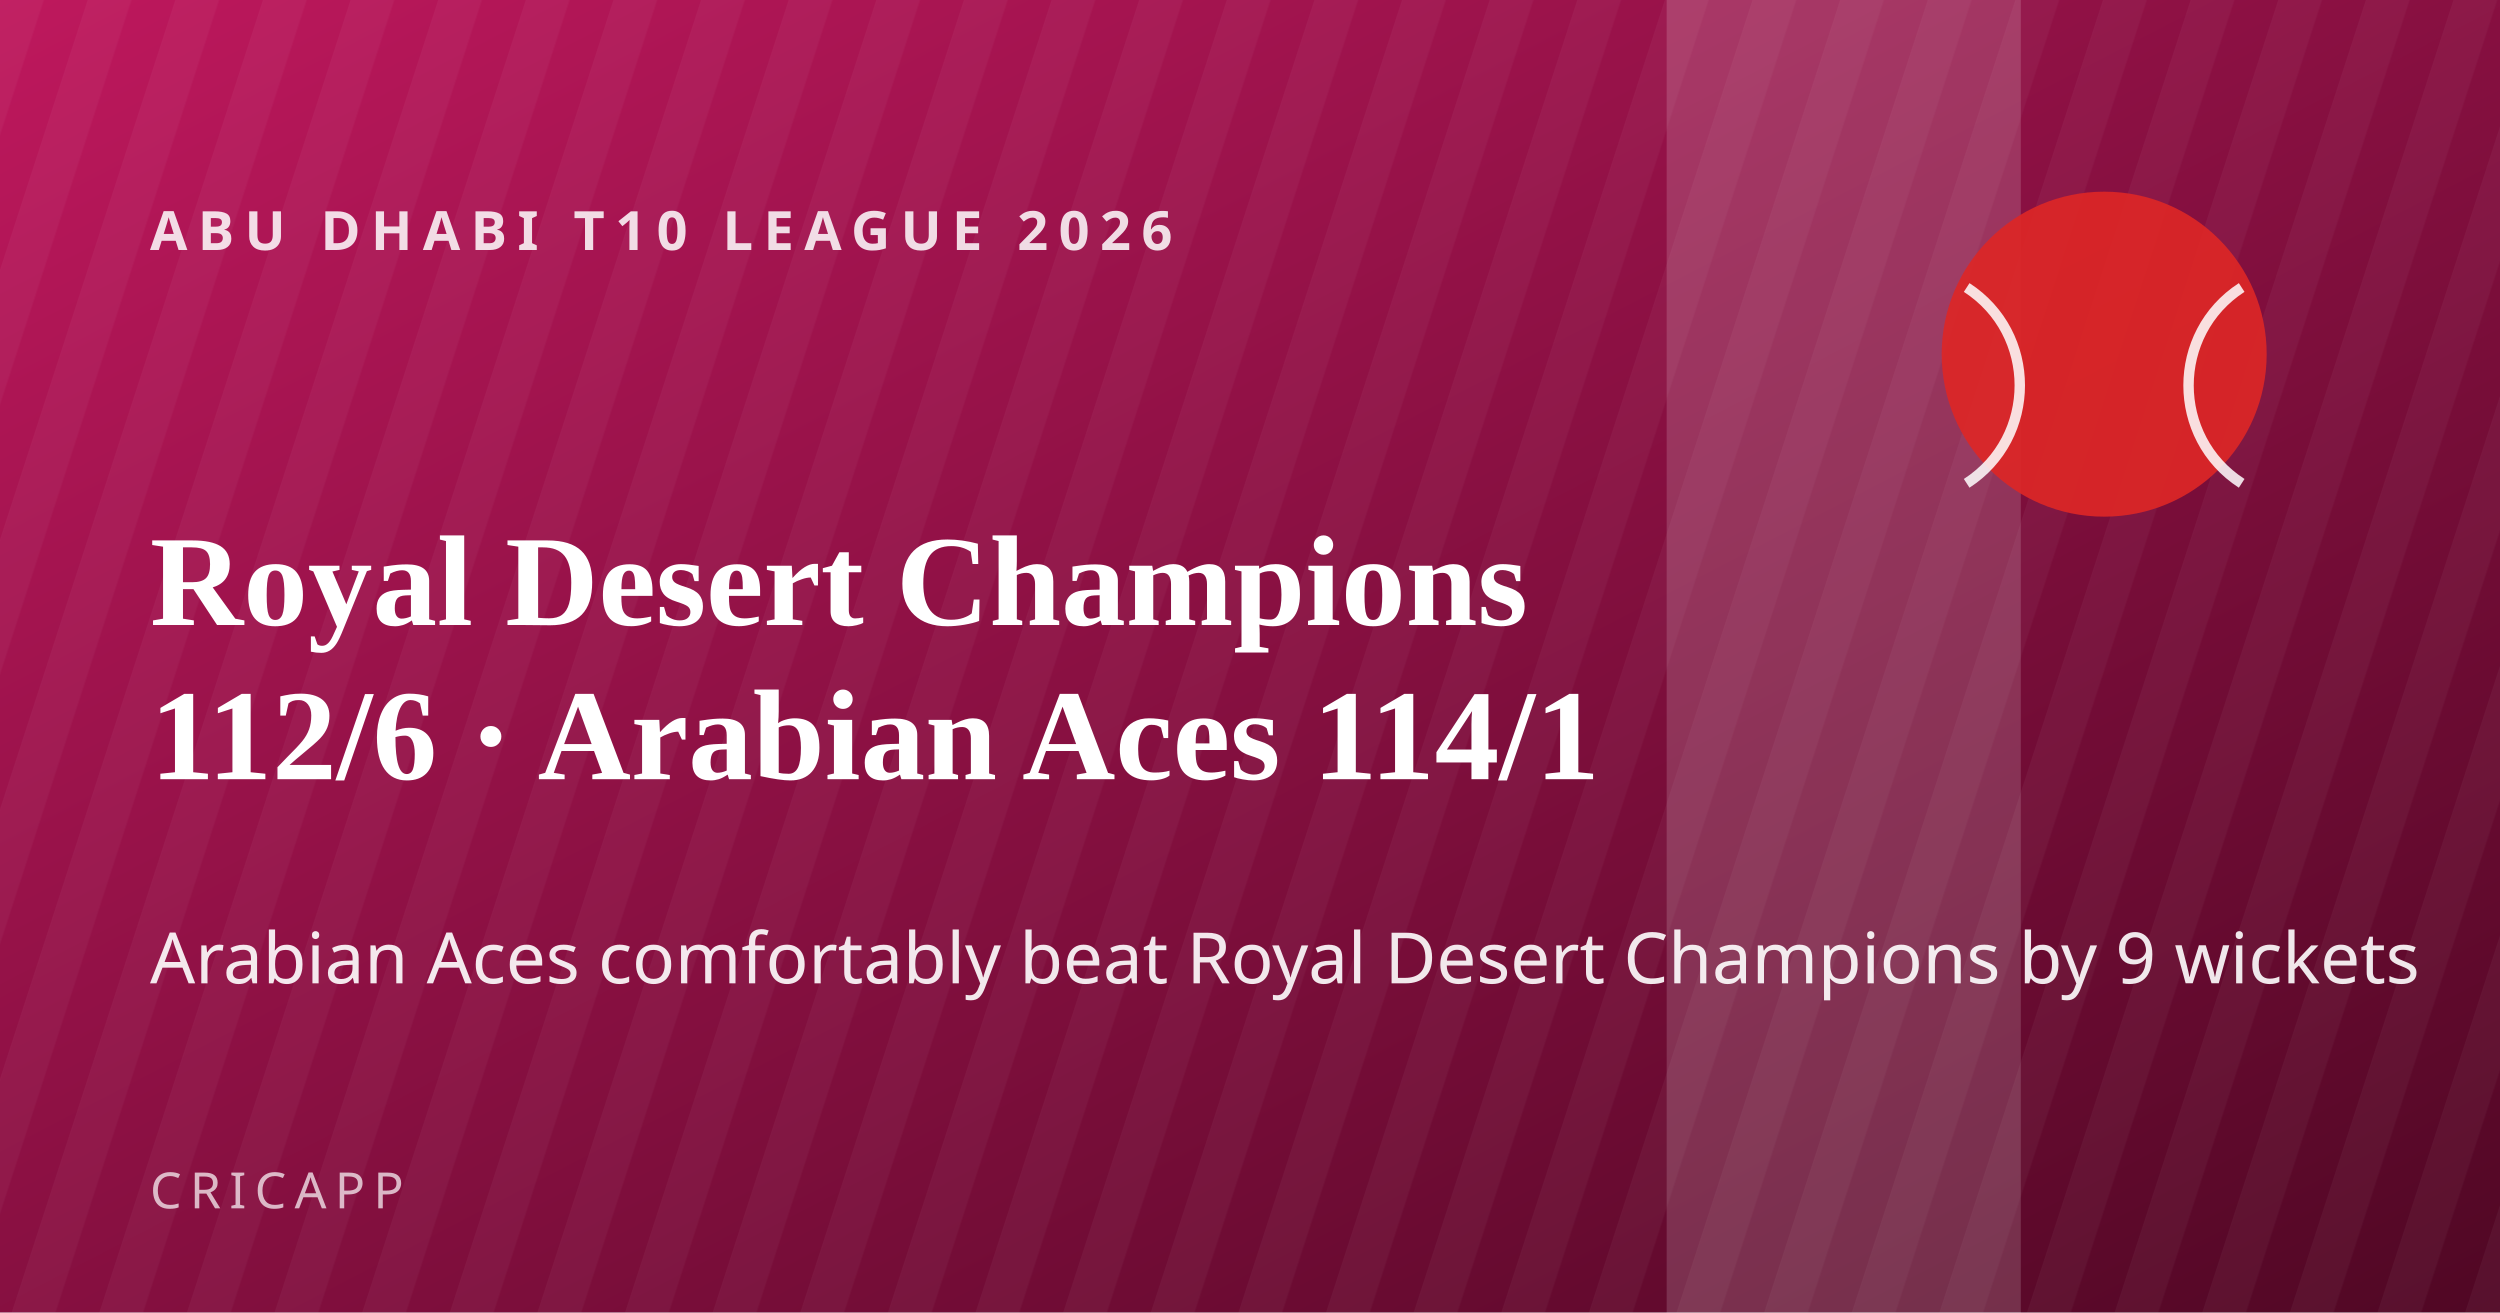
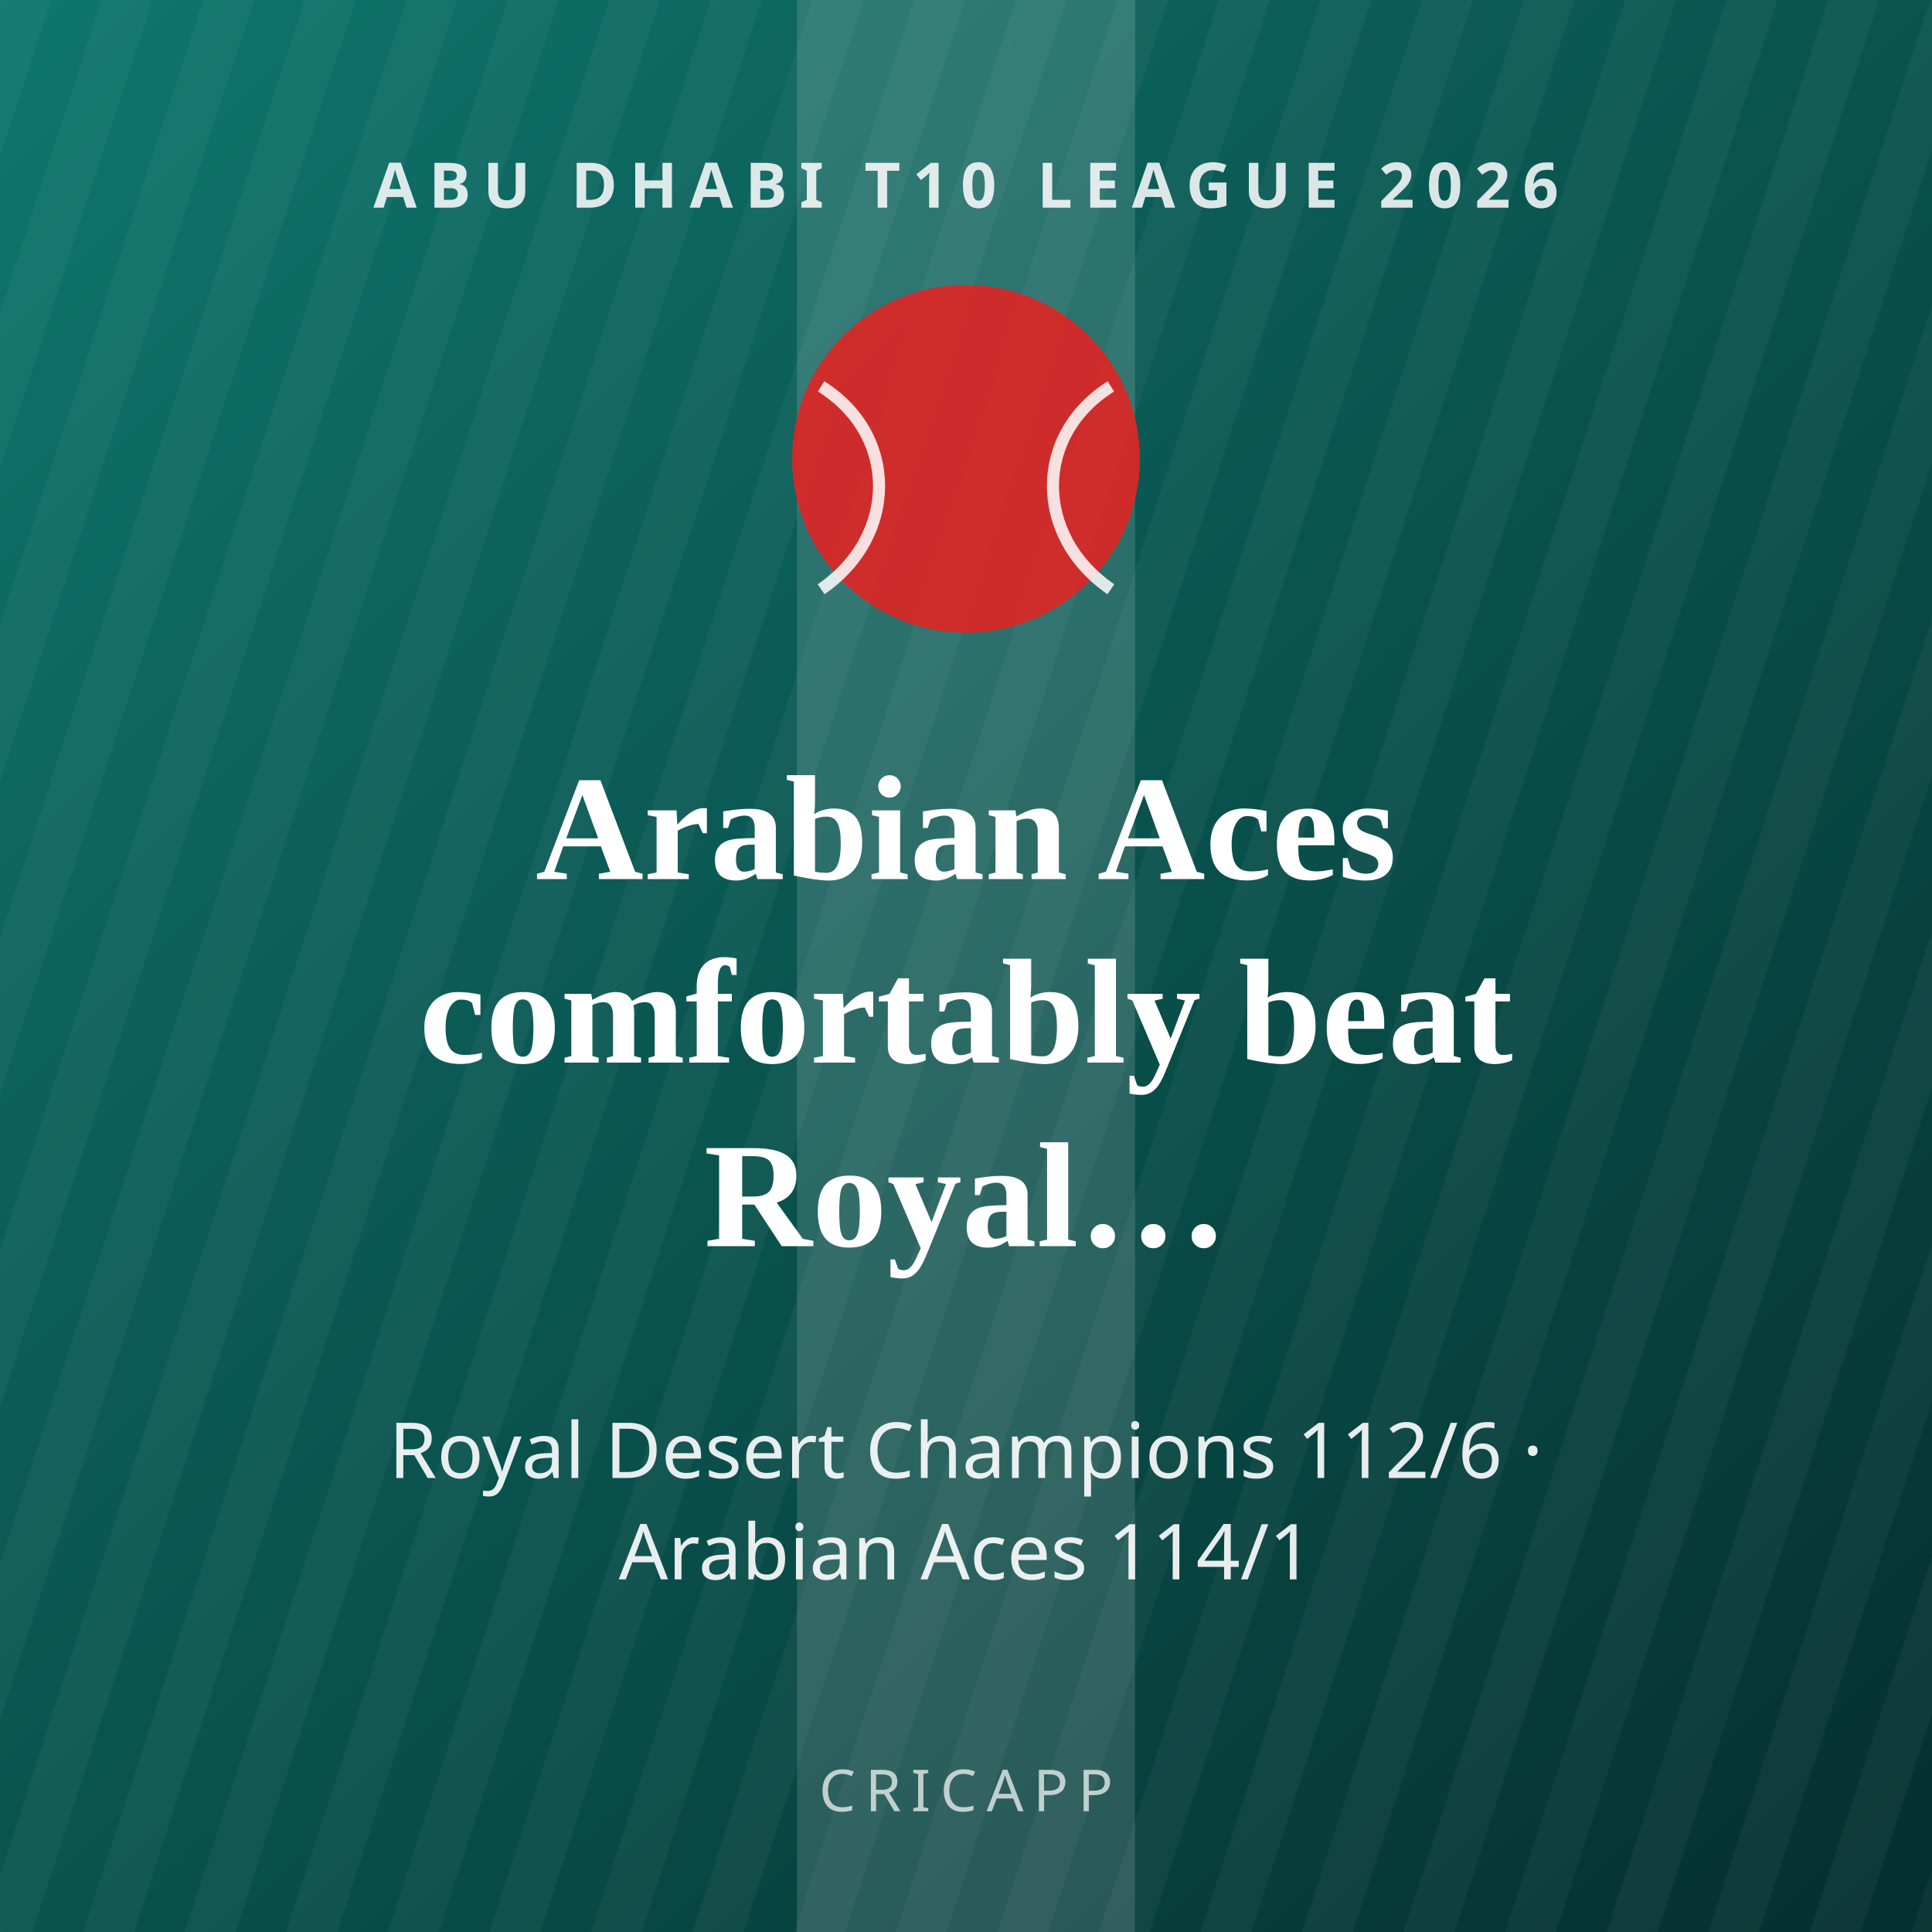
- <svg xmlns="http://www.w3.org/2000/svg" viewBox="0 0 1200 630" role="img" aria-label="Royal Desert Champions 112/6  ·  Arabian Aces 114/1">
+ <svg xmlns="http://www.w3.org/2000/svg" viewBox="0 0 800 800" role="img" aria-label="Arabian Aces comfortably beat Royal Desert Champions by 9 wickets">
  <defs>
    <linearGradient id="g" x1="0" y1="0" x2="1" y2="1">
-       <stop offset="0" stop-color="#be185d" />
-       <stop offset="1" stop-color="#500724" />
+       <stop offset="0" stop-color="#0f766e" />
+       <stop offset="1" stop-color="#042f2e" />
    </linearGradient>
    <pattern id="s" width="40" height="40" patternUnits="userSpaceOnUse" patternTransform="rotate(18)">
      <rect width="20" height="40" fill="#ffffff" opacity="0.04" />
    </pattern>
  </defs>
-   <rect width="1200" height="630" fill="url(#g)" />
-   <rect width="1200" height="630" fill="url(#s)" />
-   <g opacity="0.16">
-     <rect x="800" y="-40" width="170" height="760" rx="14" fill="#fff" />
-     <rect x="858" y="40" width="54" height="8" fill="#fff" />
-     <rect x="858" y="560" width="54" height="8" fill="#fff" />
+   <rect width="800" height="800" fill="url(#g)" />
+   <rect width="800" height="800" fill="url(#s)" />
+   <g opacity="0.14">
+     <rect x="330" y="-40" width="140" height="880" rx="14" fill="#fff" />
  </g>
-   <circle cx="1010" cy="170" r="78" fill="#dc2626" opacity="0.92" />
-   <path d="M944 138c34 22 34 72 0 94M1076 138c-34 22-34 72 0 94" stroke="#fff" stroke-width="5" fill="none" opacity="0.85" />
-   <text x="72" y="120" font-family="system-ui, sans-serif" font-size="26" font-weight="700" letter-spacing="5" fill="#ffffff" opacity="0.85">ABU DHABI T10 LEAGUE 2026</text>
-   <text x="72" y="300" font-family="Georgia, 'Times New Roman', serif" font-size="62" font-weight="700" fill="#ffffff">Royal Desert Champions</text>
-   <text x="72" y="374" font-family="Georgia, 'Times New Roman', serif" font-size="62" font-weight="700" fill="#ffffff">112/6 · Arabian Aces 114/1</text>
-   <text x="72" y="472" font-family="system-ui, sans-serif" font-size="34" fill="#ffffff" opacity="0.9">Arabian Aces comfortably beat Royal Desert Champions by 9 wickets</text>
-   <text x="72" y="580" font-family="system-ui, sans-serif" font-size="24" letter-spacing="4" fill="#ffffff" opacity="0.7">CRICAPP</text>
+   <circle cx="400" cy="190" r="72" fill="#dc2626" opacity="0.92" />
+   <path d="M340 160c32 20 32 62 0 84M460 160c-32 20-32 62 0 84" stroke="#fff" stroke-width="5" fill="none" opacity="0.85" />
+   <text x="400" y="86" text-anchor="middle" font-family="system-ui, sans-serif" font-size="26" font-weight="700" letter-spacing="5" fill="#ffffff" opacity="0.85">ABU DHABI T10 LEAGUE 2026</text>
+   <text x="400" y="364" text-anchor="middle" font-family="Georgia, 'Times New Roman', serif" font-size="62" font-weight="700" fill="#ffffff">Arabian Aces</text>
+   <text x="400" y="440" text-anchor="middle" font-family="Georgia, 'Times New Roman', serif" font-size="62" font-weight="700" fill="#ffffff">comfortably beat</text>
+   <text x="400" y="516" text-anchor="middle" font-family="Georgia, 'Times New Roman', serif" font-size="62" font-weight="700" fill="#ffffff">Royal…</text>
+   <text x="400" y="612" text-anchor="middle" font-family="system-ui, sans-serif" font-size="32" fill="#ffffff" opacity="0.9">Royal Desert Champions 112/6 ·</text>
+   <text x="400" y="654" text-anchor="middle" font-family="system-ui, sans-serif" font-size="32" fill="#ffffff" opacity="0.9">Arabian Aces 114/1</text>
+   <text x="400" y="750" text-anchor="middle" font-family="system-ui, sans-serif" font-size="24" letter-spacing="4" fill="#ffffff" opacity="0.7">CRICAPP</text>
</svg>
